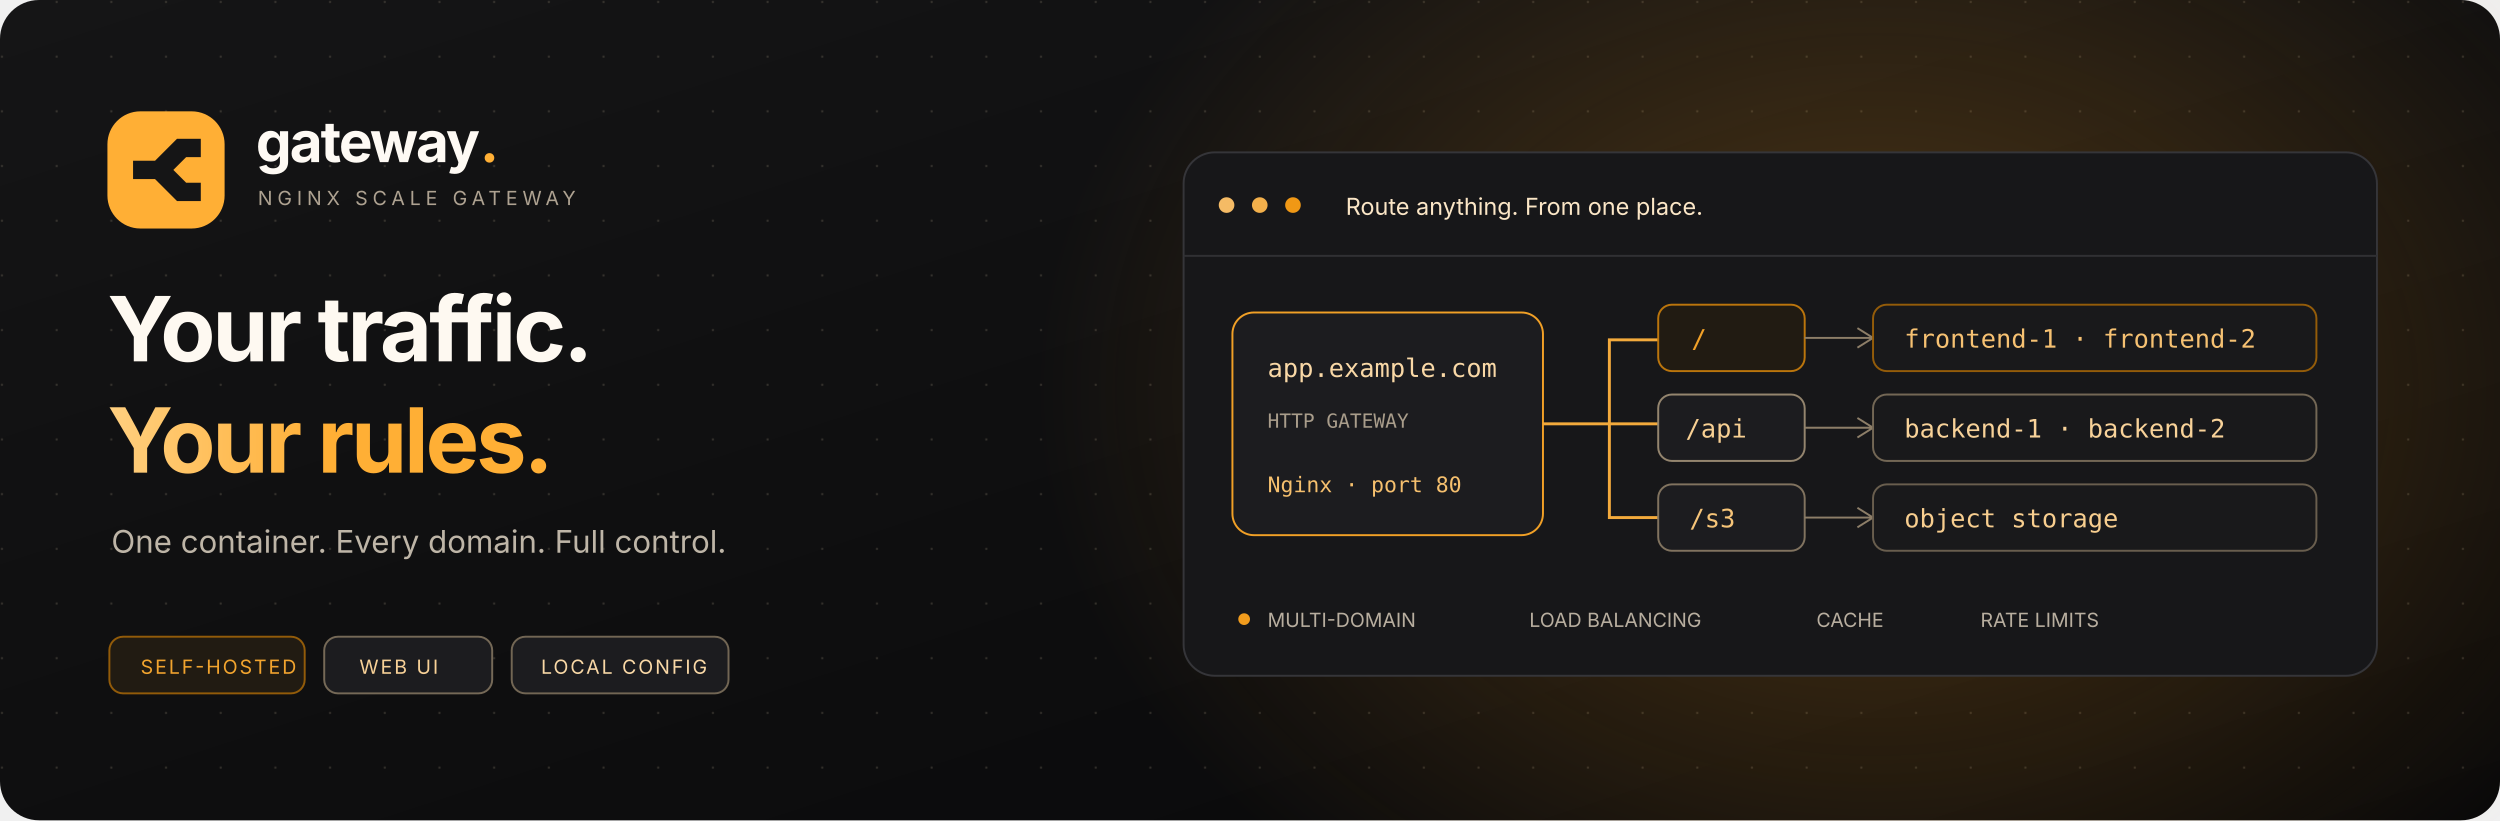
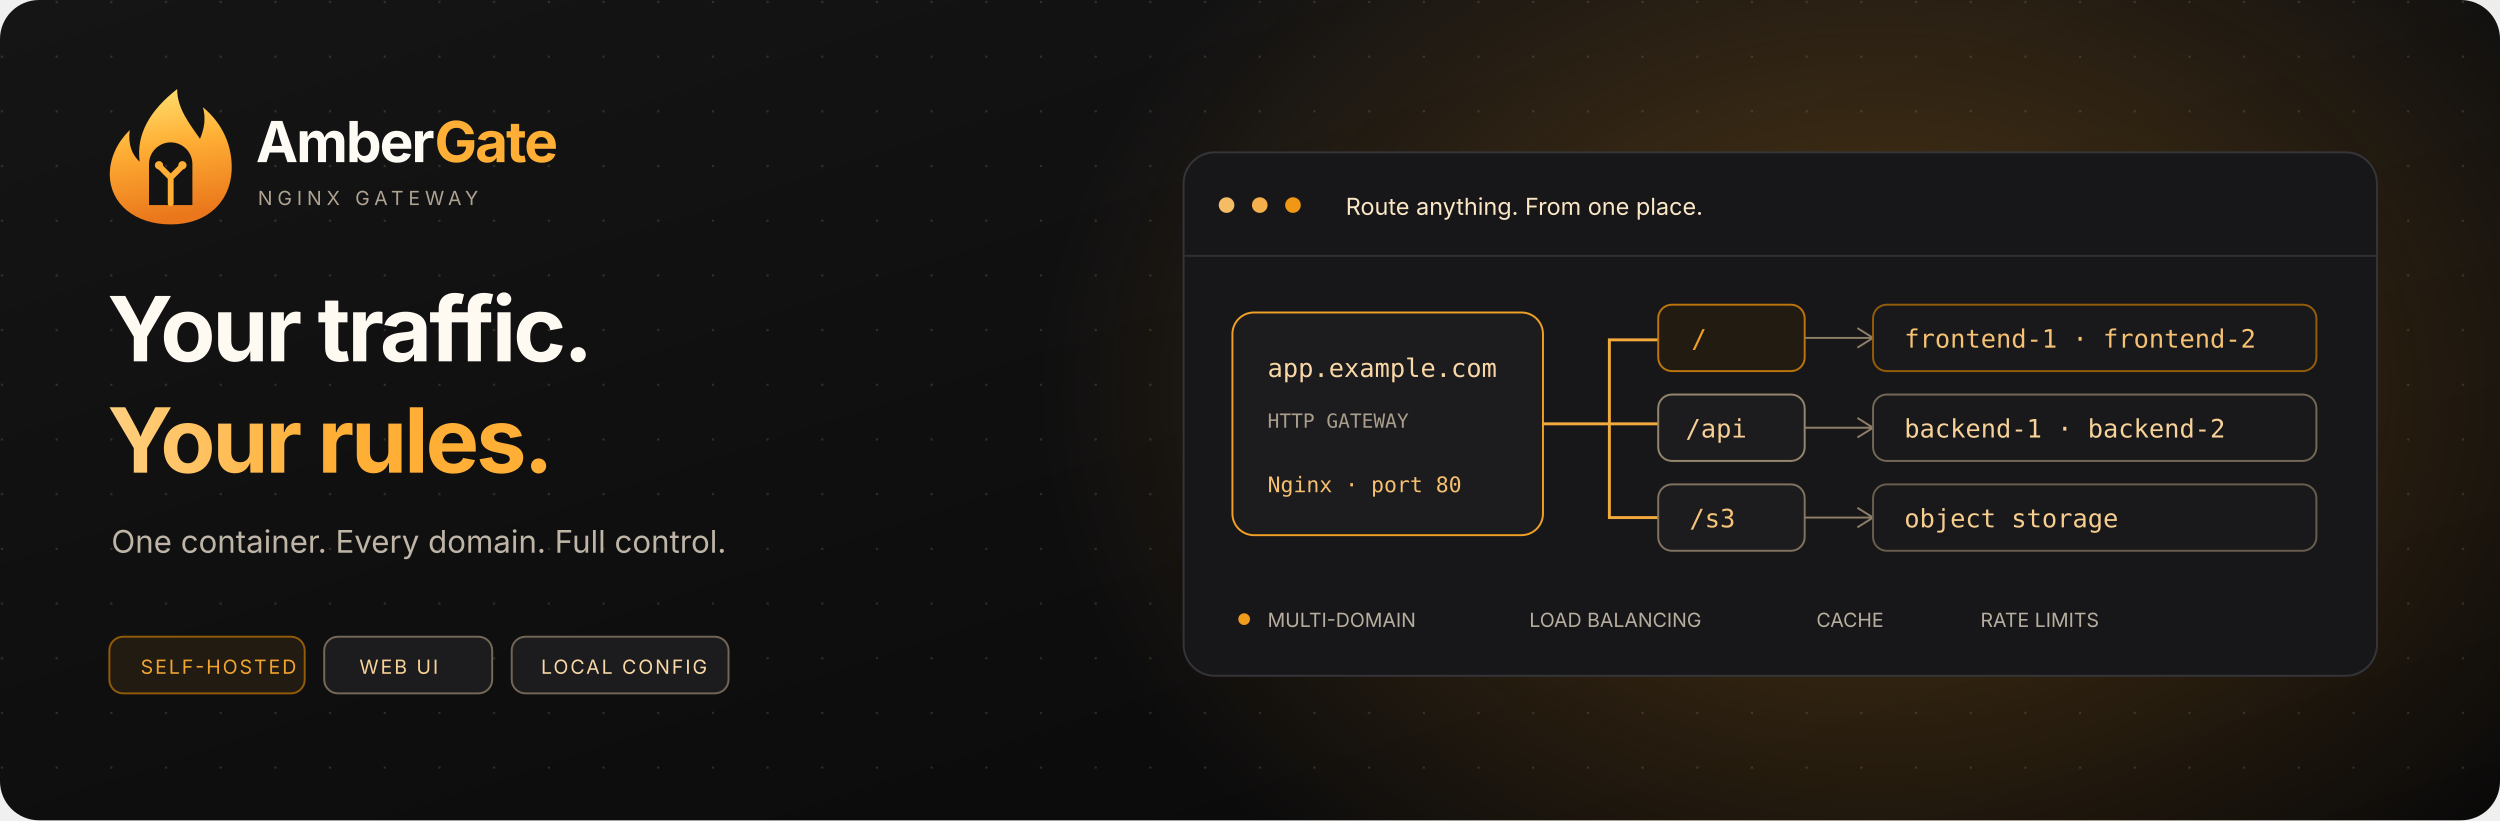
- <svg xmlns="http://www.w3.org/2000/svg" width="1280" height="420" viewBox="0 0 1280 420" role="img" aria-label="Nginx Scale Gateway — your traffic, your rules">
+ <svg xmlns="http://www.w3.org/2000/svg" width="1280" height="420" viewBox="0 0 1280 420" role="img" aria-label="AmberGate — your traffic, your rules">
  <defs>
    <linearGradient id="bg" x2="1" y2="1">
      <stop stop-color="#151516" />
      <stop offset="1" stop-color="#080809" />
    </linearGradient>
    <linearGradient id="accent">
      <stop stop-color="#ffcf7f" />
      <stop offset=".5" stop-color="#ffaf35" />
      <stop offset="1" stop-color="#ffaf35" />
    </linearGradient>
    <radialGradient id="glow">
      <stop stop-color="#c98320" stop-opacity=".35" />
      <stop offset="1" stop-color="#c98320" stop-opacity="0" />
    </radialGradient>
    <pattern id="grid" width="28" height="28" patternUnits="userSpaceOnUse">
      <circle cx="1" cy="1" r=".65" fill="#9e907c" opacity=".22" />
    </pattern>
  </defs>
  <rect width="1280" height="420" rx="20" fill="url(#bg)" />
  <rect width="1280" height="420" rx="20" fill="url(#grid)" />
  <ellipse cx="960" cy="200" rx="430" ry="330" fill="url(#glow)" />
-   <g transform="translate(55 57) scale(.9375)">
-     <rect width="64" height="64" rx="18" fill="#ffaf35" />
-     <path d="M14 27h12l12-12h13v10h-8l-7 7 7 7h8v10H38L26 37H14Z" fill="#151516" />
+   <g transform="translate(49 42) scale(.30)">
+     <defs>
+       <linearGradient id="amber-fire" x1="0" y1="0" x2=".15" y2="1">
+         <stop stop-color="#ffe575" />
+         <stop offset=".46" stop-color="#ffaf35" />
+         <stop offset="1" stop-color="#ea771b" />
+       </linearGradient>
+       <mask id="gate-cut">
+         <rect width="256" height="256" fill="white" />
+         <path d="M91 210v-70a37 37 0 0 1 74 0v70Z" fill="black" />
+       </mask>
+     </defs>
+     <path d="M139 12c0 34 22 60 39 85 8-19 10-36 5-54 34 28 51 67 49 109-3 54-43 91-104 91-61 0-103-35-104-84 0-29 12-55 34-77-3 25 4 42 17 54-6-47 17-87 64-124Z" fill="url(#amber-fire)" mask="url(#gate-cut)" />
+     <path d="M128 207v-44m0 0-20-20m20 20 20-20" fill="none" stroke="#ffaf35" stroke-width="10" stroke-linecap="round" stroke-linejoin="round" />
+     <circle cx="108" cy="142" r="7" fill="#ffaf35" />
+     <circle cx="148" cy="142" r="7" fill="#ffaf35" />
  </g>
  <g font-family="Inter,Segoe UI,Arial,sans-serif">
-     <text x="131" y="83" font-size="29" font-weight="750" letter-spacing="-1" fill="#fefaf4">gateway<tspan fill="#ffaf35">.</tspan>
+     <text x="131" y="83" font-size="29" font-weight="750" letter-spacing="-1" fill="#fefaf4">Amber<tspan fill="#ffaf35">Gate</tspan>
    </text>
-     <text x="132" y="105" font-size="10" letter-spacing="2.5" fill="#aea291">NGINX SCALE GATEWAY</text>
+     <text x="132" y="105" font-size="10" letter-spacing="2.5" fill="#aea291">NGINX GATEWAY</text>
    <text x="55" y="185" font-size="46" font-weight="650" letter-spacing="-1.5" fill="#fef9f1">Your traffic.</text>
    <text x="55" y="242" font-size="46" font-weight="650" letter-spacing="-1.5" fill="url(#accent)">Your rules.</text>
    <text x="57" y="283" font-size="16" fill="#beb5a7">One container. Every domain. Full control.</text>
    <g font-size="10" letter-spacing="1">
      <rect x="56" y="326" width="100" height="29" rx="7" fill="#211b12" stroke="#925b09" />
      <text x="72" y="345" fill="#f2a42e">SELF-HOSTED</text>
      <rect x="166" y="326" width="86" height="29" rx="7" fill="#1c1c1f" stroke="#756957" />
      <text x="184" y="345" fill="#f8d197">WEB UI</text>
      <rect x="262" y="326" width="111" height="29" rx="7" fill="#1c1c1f" stroke="#726654" />
      <text x="277" y="345" fill="#f9d8a6">LOCAL CONFIG</text>
    </g>
    <g transform="translate(606 78)">
      <rect width="611" height="268" rx="16" fill="#171719" stroke="#353539" />
      <path d="M0 53h611" stroke="#303033" />
      <circle cx="22" cy="27" r="4" fill="#f5bb65" />
      <circle cx="39" cy="27" r="4" fill="#f3b04b" />
      <circle cx="56" cy="27" r="4" fill="#f09815" />
      <text x="83" y="32" font-size="12" fill="#fbe6c6">Route anything. From one place.</text>
      <g font-family="Consolas,monospace" font-size="13">
        <rect x="25" y="82" width="159" height="114" rx="11" fill="#1c1c1f" stroke="#f1a026" />
        <text x="43" y="115" fill="#f9d8a6">app.example.com</text>
        <text x="43" y="141" fill="#a99d8b" font-size="10">HTTP GATEWAY</text>
        <text x="43" y="174" fill="#f6c06e" font-size="11">Nginx · port 80</text>
        <path d="M184 139h34V96h25 M218 139h25 M218 139v48h25" fill="none" stroke="#f3aa3c" stroke-width="1.5" />
        <rect x="243" y="78" width="75" height="34" rx="7" fill="#211b12" stroke="#bb750c" />
        <text x="260" y="100" fill="#f1a128">/</text>
        <rect x="243" y="124" width="75" height="34" rx="7" fill="#1c1c1f" stroke="#94856e" />
        <text x="257" y="146" fill="#f8d093">/api</text>
        <rect x="243" y="170" width="75" height="34" rx="7" fill="#1c1c1f" stroke="#81735f" />
        <text x="259" y="192" fill="#f6c478">/s3</text>
        <path d="M318 95h35 M345 90l8 5-8 5 M318 141h35 M345 136l8 5-8 5 M318 187h35 M345 182l8 5-8 5" stroke="#8d7e68" fill="none" />
        <rect x="353" y="78" width="227" height="34" rx="7" fill="#19191b" stroke="#945c09" />
        <text x="369" y="100" fill="#f6c172">frontend-1 · frontend-2</text>
        <rect x="353" y="124" width="227" height="34" rx="7" fill="#19191b" stroke="#736755" />
        <text x="369" y="146" fill="#f8d299">backend-1 · backend-2</text>
        <rect x="353" y="170" width="227" height="34" rx="7" fill="#19191b" stroke="#695e4e" />
        <text x="369" y="192" fill="#f8ce8f">object storage</text>
      </g>
      <circle cx="31" cy="239" r="3" fill="#f19c1d" />
      <text x="43" y="243" font-size="10" fill="#b8ae9f">MULTI-DOMAIN</text>
      <text x="177" y="243" font-size="10" fill="#b8ae9f">LOAD BALANCING</text>
      <text x="324" y="243" font-size="10" fill="#b8ae9f">CACHE</text>
      <text x="408" y="243" font-size="10" fill="#b8ae9f">RATE LIMITS</text>
    </g>
  </g>
</svg>
